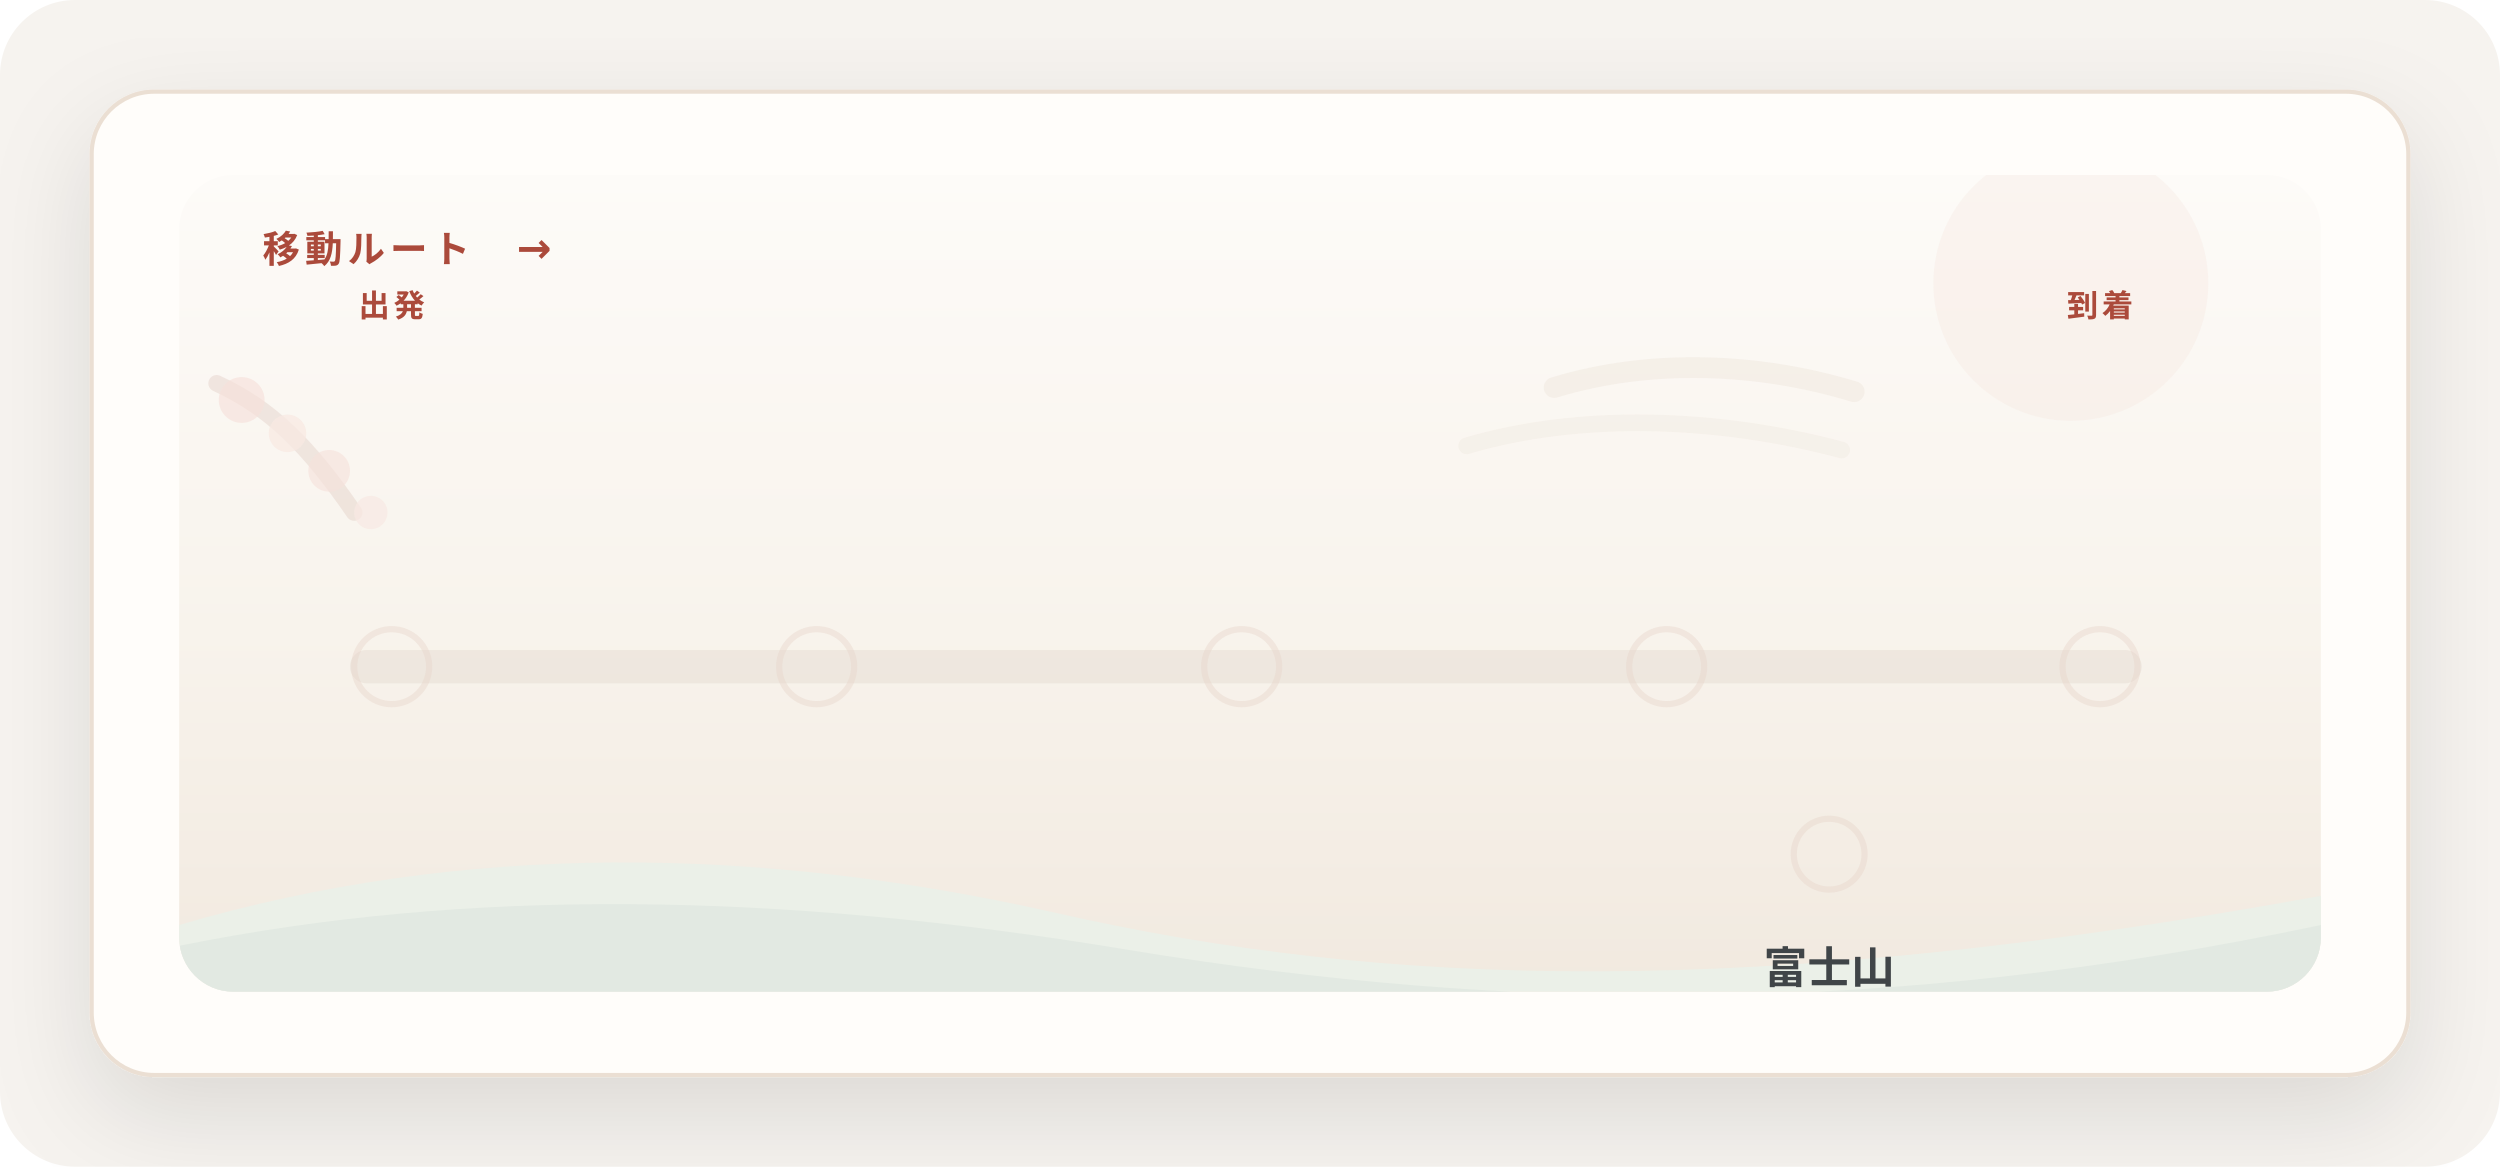
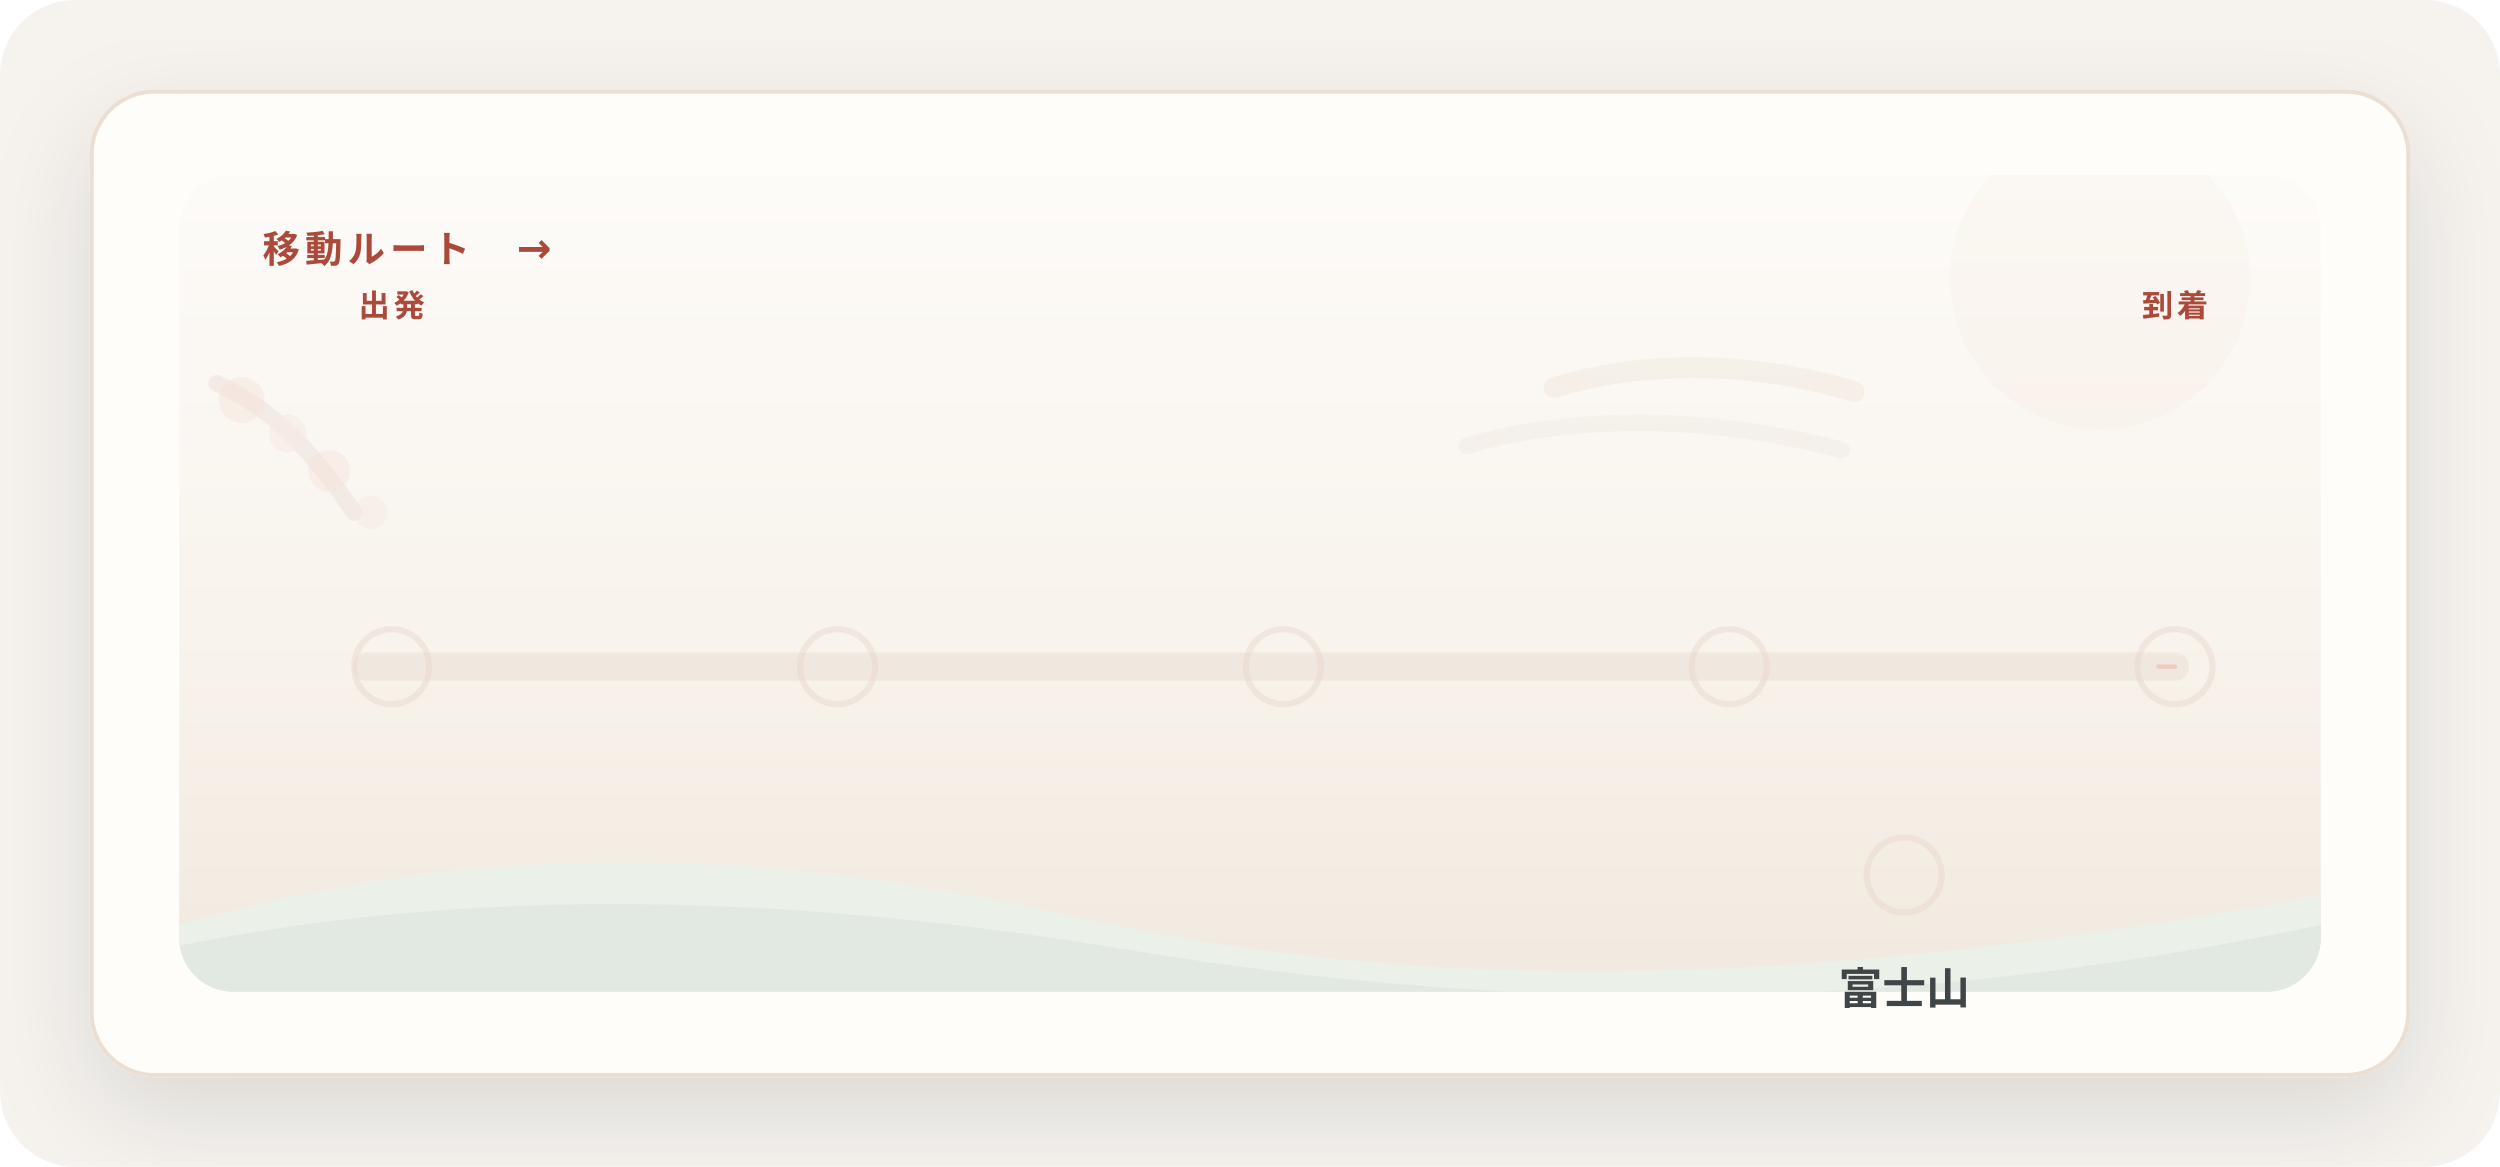
<svg xmlns="http://www.w3.org/2000/svg" viewBox="0 0 1200 560" role="img" aria-labelledby="title desc">
  <defs>
    <filter id="panelShadow" x="-14%" y="-14%" width="128%" height="128%">
      <feDropShadow dx="0" dy="18" stdDeviation="24" flood-color="#281d18" flood-opacity="0.11" />
    </filter>
    <linearGradient id="panelSky" x1="0" y1="0" x2="0" y2="1">
      <stop offset="0%" stop-color="#fdfbf8" />
      <stop offset="56%" stop-color="#f8f3ec" />
      <stop offset="100%" stop-color="#f1e9df" />
    </linearGradient>
    <linearGradient id="trackTint" x1="0" y1="0" x2="1" y2="0">
      <stop offset="0%" stop-color="#ab4a3b" />
      <stop offset="100%" stop-color="#ba5849" />
    </linearGradient>
    <clipPath id="panelClip">
      <rect x="86" y="84" width="1028" height="392" rx="26" />
    </clipPath>
    <style>
      .scene,
      .route-static,
      .tooltip,
      .stop-label {
        pointer-events: none;
      }

      .interactive {
        cursor: pointer;
      }

      .hit-area {
        fill: transparent;
        pointer-events: all;
      }

      .node,
      .node-halo,
      .route-main-animated,
      .progress-segment,
      .node-progress-track,
      .node-progress,
      .tooltip-ui,
      .branch-line,
      .fuji-node,
      .fuji-label {
        transition:
          opacity 180ms ease,
          fill 180ms ease,
          stroke 180ms ease,
          transform 180ms ease;
        transform-box: fill-box;
        transform-origin: center;
      }

      .progress-segment,
      .node-progress-track,
      .node-progress {
        fill: none;
      }

      .node-halo {
        opacity: 0;
      }

      .progress-segment {
        opacity: 0;
        stroke: #8e352b;
-         stroke-width: 9;
+         stroke-width: 7.6;
        stroke-linecap: round;
        stroke-linejoin: round;
      }

      .progress-segment--branch {
-         stroke-width: 4;
+         stroke-width: 3.3;
        stroke-dasharray: 6 8;
      }

      .progress-segment.is-complete {
        opacity: 1;
      }

      .route-stop .node-progress-track {
        opacity: 0.4;
        stroke: #e6d3c8;
        stroke-width: 3;
      }

      .route-stop .node-progress {
        opacity: 0;
        stroke: #8e352b;
        stroke-width: 3;
        stroke-linecap: round;
      }

      .route-stop.has-progress .node-progress {
        opacity: 1;
      }

      .route-stop.has-progress .node,
      .route-stop.has-progress .fuji-node {
        fill: #9e4335;
      }

      .route-stop.is-complete .node,
      .route-stop.is-complete .fuji-node {
        fill: #8e352b;
      }

      .route-stop.is-warning .node,
      .route-stop.is-warning .fuji-node {
        fill: #c28a43;
      }

      .route-stop.is-warning .node-progress {
        stroke: #c28a43;
      }

      .route-stop.is-locked .node,
      .route-stop.is-locked .fuji-node {
        fill: #d7cbc2;
      }

      .route-stop.is-locked .node-progress-track {
        opacity: 0.24;
      }

      .route-stop.is-current .node-halo {
        opacity: 0.12;
        transform: scale(1.16);
      }

      .route-main-animated {
        stroke-dasharray: 860;
        stroke-dashoffset: 860;
        animation: routeDraw 1280ms cubic-bezier(0.22, 1, 0.36, 1) 180ms forwards;
      }

      .branch-line {
        opacity: 0;
        animation: routeBranchReveal 460ms cubic-bezier(0.22, 1, 0.36, 1) 1120ms forwards;
      }

      .route-arrow {
        opacity: 0;
        animation: routeArrowIn 240ms ease forwards;
      }

      .route-arrow--1 {
        animation-delay: 880ms;
      }

      .route-arrow--2 {
        animation-delay: 980ms;
      }

      .route-arrow--3 {
        animation-delay: 1080ms;
      }

      .route-arrow--4 {
        animation-delay: 1180ms;
      }

      .node,
      .fuji-node {
        opacity: 0;
        animation: routeNodeIn 280ms cubic-bezier(0.22, 1, 0.36, 1) forwards;
      }

      .node--1 {
        animation-delay: 980ms;
      }

      .node--2 {
        animation-delay: 1060ms;
      }

      .node--3 {
        animation-delay: 1140ms;
      }

      .node--4 {
        animation-delay: 1220ms;
      }

      .node--5 {
        animation-delay: 1300ms;
      }

      .node--fuji {
        animation-delay: 1420ms;
      }

      .tooltip-ui {
        opacity: 0;
        transform: translateY(8px);
      }

      .interactive:hover .node,
      .interactive:active .node {
        fill: #8e352b;
        transform: scale(1.12);
      }

      .interactive:hover .node-halo,
      .interactive:active .node-halo {
        opacity: 0.18;
        transform: scale(1.28);
      }

      .interactive:hover .tooltip-ui,
      .interactive:active .tooltip-ui {
        opacity: 1;
        transform: translateY(0);
      }

      .branch-cluster:hover .branch-line,
      .branch-cluster:active .branch-line {
        stroke: #8e352b;
        opacity: 1;
      }

      .branch-cluster:hover .fuji-node,
      .branch-cluster:hover .fuji-label,
      .branch-cluster:active .fuji-node,
      .branch-cluster:active .fuji-label {
        stroke: #8e352b;
        fill: #8e352b;
      }

      .branch-cluster:hover .fuji-label,
      .branch-cluster:active .fuji-label {
        transform: translateY(-2px);
      }

      .branch-cluster:hover .fuji-label,
      .branch-cluster:active .fuji-label {
        fill: #8e352b;
      }

      .route-stop.is-celebrating .node,
      .route-stop.is-celebrating .fuji-node,
      .progress-segment.is-celebrating {
        animation-duration: 860ms;
        animation-timing-function: cubic-bezier(0.22, 1, 0.36, 1);
      }

      .route-stop.is-celebrating .node,
      .route-stop.is-celebrating .fuji-node {
        animation-name: routeStopCelebrate;
      }

      .route-stop.is-celebrating .node-progress {
        animation: routeRingCelebrate 860ms cubic-bezier(0.22, 1, 0.36, 1);
      }

      .progress-segment.is-celebrating {
        animation-name: routeSegmentCelebrate;
      }

      @keyframes routeDraw {
        to {
          stroke-dashoffset: 0;
        }
      }

      @keyframes routeBranchReveal {
        from {
          opacity: 0;
          transform: translateY(-4px);
        }

        to {
          opacity: 0.92;
          transform: translateY(0);
        }
      }

      @keyframes routeArrowIn {
        from {
          opacity: 0;
          transform: translateX(-8px);
        }

        to {
          opacity: 1;
          transform: translateX(0);
        }
      }

      @keyframes routeNodeIn {
        from {
          opacity: 0;
          transform: scale(0.72);
        }

        to {
          opacity: 1;
          transform: scale(1);
        }
      }

      @keyframes routeStopCelebrate {
        0%,
        100% {
          transform: scale(1);
        }

        38% {
          transform: scale(1.22);
        }
      }

      @keyframes routeSegmentCelebrate {
        0%,
        100% {
          opacity: 1;
          stroke-width: 9;
        }

        38% {
          opacity: 1;
          stroke-width: 12;
        }
      }

      @keyframes routeRingCelebrate {
        0%,
        100% {
          opacity: 1;
          stroke-width: 3;
        }

        38% {
          opacity: 1;
          stroke-width: 5;
        }
      }
    </style>
  </defs>
  <rect width="1200" height="560" rx="36" fill="#f6f3ef" />
  <g filter="url(#panelShadow)">
    <rect x="44" y="44" width="1112" height="472" rx="30" fill="#fffdfa" stroke="#ebdfd3" stroke-width="2" />
  </g>
  <g clip-path="url(#panelClip)" class="scene">
    <rect x="86" y="84" width="1028" height="392" rx="26" fill="url(#panelSky)" />
-     <circle cx="994" cy="136" r="66" fill="#f1dcd3" opacity="0.22" />
+     <circle cx="1008" cy="134" r="72" fill="#f1dcd3" opacity="0.16" />
    <path d="M86 444C222 404 364 406 506 438C664 474 840 480 1114 430V476H86Z" fill="#ebf0e8" />
    <path d="M86 454C224 426 374 428 542 456C724 486 906 488 1114 444V476H86Z" fill="#e2e9e2" />
-     <path d="M104 184C130 196 148 214 170 246" fill="none" stroke="#d5b7ae" stroke-width="8" stroke-linecap="round" opacity="0.28" />
-     <circle cx="116" cy="192" r="11" fill="#f6e1db" opacity="0.66" />
-     <circle cx="138" cy="208" r="9" fill="#f8e9e3" opacity="0.74" />
-     <circle cx="158" cy="226" r="10" fill="#f6e1db" opacity="0.64" />
-     <circle cx="178" cy="246" r="8" fill="#f8e9e3" opacity="0.72" />
+     <path d="M104 184C130 196 148 214 170 246" fill="none" stroke="#d5b7ae" stroke-width="8" stroke-linecap="round" opacity="0.18" />
+     <circle cx="116" cy="192" r="11" fill="#f6e1db" opacity="0.48" />
+     <circle cx="138" cy="208" r="9" fill="#f8e9e3" opacity="0.56" />
+     <circle cx="158" cy="226" r="10" fill="#f6e1db" opacity="0.44" />
+     <circle cx="178" cy="246" r="8" fill="#f8e9e3" opacity="0.52" />
    <path d="M746 186C792 172 844 174 890 188" fill="none" stroke="#ebe1d6" stroke-width="10" stroke-linecap="round" opacity="0.36" />
    <path d="M704 214C758 198 824 200 884 216" fill="none" stroke="#ebe1d6" stroke-width="8" stroke-linecap="round" opacity="0.28" />
  </g>
  <g class="route-static" font-family="'Hiragino Sans', 'Yu Gothic', sans-serif">
    <text x="126" y="126" fill="#ab4a3b" font-size="18" font-weight="700" letter-spacing="2.4">移動ルート</text>
    <text x="248" y="126" fill="#ab4a3b" font-size="20" font-weight="700">→</text>
    <text x="188" y="152" text-anchor="middle" fill="#ab4a3b" font-size="15" font-weight="700" letter-spacing="1.8">出発</text>
-     <text x="1008" y="152" text-anchor="middle" fill="#ab4a3b" font-size="15" font-weight="700" letter-spacing="1.8">到着</text>
+     <text x="1044" y="152" text-anchor="middle" fill="#ab4a3b" font-size="15" font-weight="700" letter-spacing="1.8">到着</text>
  </g>
  <g class="route-static" fill="none" stroke-linecap="round" stroke-linejoin="round">
-     <path d="M176 320H1020" stroke="#b79d90" stroke-width="16" opacity="0.14" />
-     <path class="route-main-animated" d="M176 320H1020" stroke="url(#trackTint)" stroke-width="8" />
-     <path class="route-main-animated" d="M176 320H1020" stroke="#eb9a84" stroke-width="2.4" opacity="0.42" />
-     <path id="route-progress-kyoto" class="progress-segment" d="M188 320H392" />
-     <path id="route-progress-odawara" class="progress-segment" d="M392 320H596" />
-     <path id="route-progress-hakone" class="progress-segment" d="M596 320H800" />
-     <path id="route-progress-tokyo" class="progress-segment" d="M800 320H1008" />
-     <path class="route-arrow route-arrow--1" d="M277 311L287 320L277 329" stroke="#8e352b" stroke-width="3.8" />
-     <path class="route-arrow route-arrow--2" d="M481 311L491 320L481 329" stroke="#8e352b" stroke-width="3.8" />
-     <path class="route-arrow route-arrow--3" d="M685 311L695 320L685 329" stroke="#8e352b" stroke-width="3.8" />
-     <path class="route-arrow route-arrow--4" d="M889 311L899 320L889 329" stroke="#8e352b" stroke-width="3.8" />
+     <path d="M176 320H1044" stroke="#b79d90" stroke-width="13.5" opacity="0.12" />
+     <path class="route-main-animated" d="M176 320H1044" stroke="url(#trackTint)" stroke-width="6.8" />
+     <path class="route-main-animated" d="M176 320H1044" stroke="#eb9a84" stroke-width="2.1" opacity="0.36" />
+     <path id="route-progress-kyoto" class="progress-segment" d="M188 320H402" />
+     <path id="route-progress-odawara" class="progress-segment" d="M402 320H616" />
+     <path id="route-progress-hakone" class="progress-segment" d="M616 320H830" />
+     <path id="route-progress-tokyo" class="progress-segment" d="M830 320H1044" />
+     <path class="route-arrow route-arrow--1" d="M285 312L294 320L285 328" stroke="#8e352b" stroke-width="3.4" />
+     <path class="route-arrow route-arrow--2" d="M499 312L508 320L499 328" stroke="#8e352b" stroke-width="3.4" />
+     <path class="route-arrow route-arrow--3" d="M713 312L722 320L713 328" stroke="#8e352b" stroke-width="3.4" />
+     <path class="route-arrow route-arrow--4" d="M927 312L936 320L927 328" stroke="#8e352b" stroke-width="3.4" />
  </g>
  <g class="interactive route-stop" id="route-stop-osaka" data-scroll-day="1" tabindex="0" role="link" aria-label="1日目のチェックリストを開く" transform="translate(188 320)">
-     <circle class="hit-area" r="38" />
+     <circle class="hit-area" r="40" />
    <g transform="translate(-88 -112)">
      <g class="tooltip-ui tooltip">
        <rect x="0" y="0" width="176" height="58" rx="18" fill="#fff8f3" stroke="#e2c6b8" stroke-width="1.4" />
        <path d="M82 58L88 66L94 58Z" fill="#fff8f3" stroke="#e2c6b8" stroke-width="1.4" stroke-linejoin="round" />
        <text x="88" y="24" text-anchor="middle" fill="#2b2f31" font-family="'Hiragino Sans', 'Yu Gothic', sans-serif" font-size="18" font-weight="600">大阪</text>
        <text x="88" y="42" text-anchor="middle" fill="#6b7374" font-family="'Hiragino Sans', 'Yu Gothic', sans-serif" font-size="12.5" font-weight="600">1日目・3日目の拠点</text>
      </g>
    </g>
    <circle class="node-progress-track" r="18" />
    <circle class="node-progress" r="18" data-circumference="113.097" stroke-dasharray="113.097" stroke-dashoffset="113.097" transform="rotate(-90)" />
-     <circle class="node-halo" r="22" fill="#ab4a3b" />
-     <circle class="node node--1" r="11.5" fill="#b25041" stroke="#fffdfa" stroke-width="4" />
-   </g>
-   <g class="interactive route-stop" id="route-stop-kyoto" data-scroll-day="2" tabindex="0" role="link" aria-label="2日目のチェックリストを開く" transform="translate(392 320)">
-     <circle class="hit-area" r="38" />
+     <circle class="node-halo" r="23.5" fill="#ab4a3b" />
+     <circle class="node node--1" r="12.7" fill="#b25041" stroke="#fffdfa" stroke-width="4" />
+   </g>
+   <g class="interactive route-stop" id="route-stop-kyoto" data-scroll-day="2" tabindex="0" role="link" aria-label="2日目のチェックリストを開く" transform="translate(402 320)">
+     <circle class="hit-area" r="40" />
    <g transform="translate(-94 -112)">
      <g class="tooltip-ui tooltip">
        <rect x="0" y="0" width="188" height="58" rx="18" fill="#fff8f3" stroke="#e2c6b8" stroke-width="1.4" />
        <path d="M88 58L94 66L100 58Z" fill="#fff8f3" stroke="#e2c6b8" stroke-width="1.4" stroke-linejoin="round" />
        <text x="94" y="24" text-anchor="middle" fill="#2b2f31" font-family="'Hiragino Sans', 'Yu Gothic', sans-serif" font-size="18" font-weight="600">京都</text>
        <text x="94" y="42" text-anchor="middle" fill="#6b7374" font-family="'Hiragino Sans', 'Yu Gothic', sans-serif" font-size="12.5" font-weight="600">2日目・文化と自然</text>
      </g>
    </g>
    <circle class="node-progress-track" r="18" />
    <circle class="node-progress" r="18" data-circumference="113.097" stroke-dasharray="113.097" stroke-dashoffset="113.097" transform="rotate(-90)" />
-     <circle class="node-halo" r="22" fill="#ab4a3b" />
-     <circle class="node node--2" r="11.5" fill="#b25041" stroke="#fffdfa" stroke-width="4" />
-   </g>
-   <g class="interactive route-stop" id="route-stop-odawara" data-scroll-day="4" tabindex="0" role="link" aria-label="4日目のチェックリストを開く" transform="translate(596 320)">
+     <circle class="node-halo" r="23" fill="#ab4a3b" />
+     <circle class="node node--2" r="12.4" fill="#b25041" stroke="#fffdfa" stroke-width="4" />
+   </g>
+   <g class="interactive route-stop" id="route-stop-odawara" data-scroll-day="4" tabindex="0" role="link" aria-label="4日目のチェックリストを開く" transform="translate(616 320)">
    <circle class="hit-area" r="38" />
    <g transform="translate(-88 -112)">
      <g class="tooltip-ui tooltip">
        <rect x="0" y="0" width="176" height="58" rx="18" fill="#fff8f3" stroke="#e2c6b8" stroke-width="1.4" />
        <path d="M82 58L88 66L94 58Z" fill="#fff8f3" stroke="#e2c6b8" stroke-width="1.4" stroke-linejoin="round" />
        <text x="88" y="24" text-anchor="middle" fill="#2b2f31" font-family="'Hiragino Sans', 'Yu Gothic', sans-serif" font-size="18" font-weight="600">小田原</text>
        <text x="88" y="42" text-anchor="middle" fill="#6b7374" font-family="'Hiragino Sans', 'Yu Gothic', sans-serif" font-size="12.5" font-weight="600">4日目・乗り換え</text>
      </g>
    </g>
    <circle class="node-progress-track" r="18" />
    <circle class="node-progress" r="18" data-circumference="113.097" stroke-dasharray="113.097" stroke-dashoffset="113.097" transform="rotate(-90)" />
-     <circle class="node-halo" r="22" fill="#ab4a3b" />
-     <circle class="node node--3" r="11.5" fill="#b25041" stroke="#fffdfa" stroke-width="4" />
+     <circle class="node-halo" r="21" fill="#ab4a3b" />
+     <circle class="node node--3" r="10.9" fill="#b25041" stroke="#fffdfa" stroke-width="4" />
  </g>
  <g class="branch-cluster">
-     <path class="branch-line" d="M800 332C806 376 838 402 878 410" fill="none" stroke="#d0a08f" stroke-width="3.1" stroke-dasharray="6 8" stroke-linecap="round" stroke-linejoin="round" opacity="0.92" />
-     <path id="route-progress-fuji" class="progress-segment progress-segment--branch" d="M800 332C806 376 838 402 878 410" />
-     <g class="interactive route-stop" id="route-stop-hakone" data-scroll-day="4" tabindex="0" role="link" aria-label="4日目のチェックリストを開く" transform="translate(800 320)">
-       <circle class="hit-area" r="40" />
+     <path class="branch-line" d="M830 332C836 378 868 404 914 420" fill="none" stroke="#d0a08f" stroke-width="3.1" stroke-dasharray="6 8" stroke-linecap="round" stroke-linejoin="round" opacity="0.92" />
+     <path id="route-progress-fuji" class="progress-segment progress-segment--branch" d="M830 332C836 378 868 404 914 420" />
+     <g class="interactive route-stop" id="route-stop-hakone" data-scroll-day="4" tabindex="0" role="link" aria-label="4日目のチェックリストを開く" transform="translate(830 320)">
+       <circle class="hit-area" r="41" />
      <g transform="translate(-98 -112)">
        <g class="tooltip-ui tooltip">
          <rect x="0" y="0" width="196" height="58" rx="18" fill="#fff8f3" stroke="#e2c6b8" stroke-width="1.4" />
          <path d="M92 58L98 66L104 58Z" fill="#fff8f3" stroke="#e2c6b8" stroke-width="1.4" stroke-linejoin="round" />
          <text x="98" y="24" text-anchor="middle" fill="#2b2f31" font-family="'Hiragino Sans', 'Yu Gothic', sans-serif" font-size="18" font-weight="600">箱根</text>
          <text x="98" y="42" text-anchor="middle" fill="#6b7374" font-family="'Hiragino Sans', 'Yu Gothic', sans-serif" font-size="12.5" font-weight="600">4-5日目・景色と滞在</text>
        </g>
      </g>
      <circle class="node-progress-track" r="18" />
      <circle class="node-progress" r="18" data-circumference="113.097" stroke-dasharray="113.097" stroke-dashoffset="113.097" transform="rotate(-90)" />
-       <circle class="node-halo" r="22" fill="#ab4a3b" />
-       <circle class="node node--4" r="11.5" fill="#b25041" stroke="#fffdfa" stroke-width="4" />
-     </g>
-     <g class="interactive route-stop fuji-group" id="route-stop-fuji" data-scroll-day="6" tabindex="0" role="link" aria-label="6日目のチェックリストを開く" transform="translate(878 410)">
-       <circle class="hit-area" r="38" />
+       <circle class="node-halo" r="22.5" fill="#ab4a3b" />
+       <circle class="node node--4" r="12.1" fill="#b25041" stroke="#fffdfa" stroke-width="4" />
+     </g>
+     <g class="interactive route-stop fuji-group" id="route-stop-fuji" data-scroll-day="6" tabindex="0" role="link" aria-label="6日目のチェックリストを開く" transform="translate(914 420)">
+       <circle class="hit-area" r="40" />
      <g transform="translate(-88 -110)">
        <g class="tooltip-ui tooltip">
          <rect x="0" y="0" width="176" height="58" rx="18" fill="#fff8f3" stroke="#e2c6b8" stroke-width="1.4" />
          <path d="M82 58L88 66L94 58Z" fill="#fff8f3" stroke="#e2c6b8" stroke-width="1.4" stroke-linejoin="round" />
          <text x="88" y="24" text-anchor="middle" fill="#2b2f31" font-family="'Hiragino Sans', 'Yu Gothic', sans-serif" font-size="18" font-weight="600">富士山</text>
          <text x="88" y="42" text-anchor="middle" fill="#6b7374" font-family="'Hiragino Sans', 'Yu Gothic', sans-serif" font-size="12.5" font-weight="600">6日目・景色の寄り道</text>
        </g>
      </g>
-       <circle class="node-progress-track" r="17" />
-       <circle class="node-progress" r="17" data-circumference="106.814" stroke-dasharray="106.814" stroke-dashoffset="106.814" transform="rotate(-90)" />
-       <circle class="node-halo" r="21" fill="#d0a08f" />
-       <circle class="fuji-node node--fuji" r="11.5" fill="#d0a08f" stroke="#fffdfa" stroke-width="4" />
+       <circle class="node-progress-track" r="18" />
+       <circle class="node-progress" r="18" data-circumference="113.097" stroke-dasharray="113.097" stroke-dashoffset="113.097" transform="rotate(-90)" />
+       <circle class="node-halo" r="23" fill="#d0a08f" />
+       <circle class="fuji-node node--fuji" r="12.4" fill="#d0a08f" stroke="#fffdfa" stroke-width="4" />
      <text class="fuji-label" x="0" y="62" text-anchor="middle" fill="#404548" font-family="'Hiragino Sans', 'Yu Gothic', sans-serif" font-size="21" font-weight="600">富士山</text>
    </g>
  </g>
-   <g class="interactive route-stop" id="route-stop-tokyo" data-scroll-day="7" tabindex="0" role="link" aria-label="7日目のチェックリストを開く" transform="translate(1008 320)">
-     <circle class="hit-area" r="38" />
+   <g class="interactive route-stop" id="route-stop-tokyo" data-scroll-day="7" tabindex="0" role="link" aria-label="7日目のチェックリストを開く" transform="translate(1044 320)">
+     <circle class="hit-area" r="40" />
    <g transform="translate(-94 -112)">
      <g class="tooltip-ui tooltip">
        <rect x="0" y="0" width="188" height="58" rx="18" fill="#fff8f3" stroke="#e2c6b8" stroke-width="1.4" />
        <path d="M88 58L94 66L100 58Z" fill="#fff8f3" stroke="#e2c6b8" stroke-width="1.4" stroke-linejoin="round" />
        <text x="94" y="24" text-anchor="middle" fill="#2b2f31" font-family="'Hiragino Sans', 'Yu Gothic', sans-serif" font-size="18" font-weight="600">東京</text>
        <text x="94" y="42" text-anchor="middle" fill="#6b7374" font-family="'Hiragino Sans', 'Yu Gothic', sans-serif" font-size="12.5" font-weight="600">7-9日目・旅の締め</text>
      </g>
    </g>
    <circle class="node-progress-track" r="18" />
    <circle class="node-progress" r="18" data-circumference="113.097" stroke-dasharray="113.097" stroke-dashoffset="113.097" transform="rotate(-90)" />
-     <circle class="node-halo" r="22" fill="#ab4a3b" />
-     <circle class="node node--5" r="11.5" fill="#b25041" stroke="#fffdfa" stroke-width="4" />
+     <circle class="node-halo" r="23.5" fill="#ab4a3b" />
+     <circle class="node node--5" r="12.8" fill="#b25041" stroke="#fffdfa" stroke-width="4" />
  </g>
</svg>
